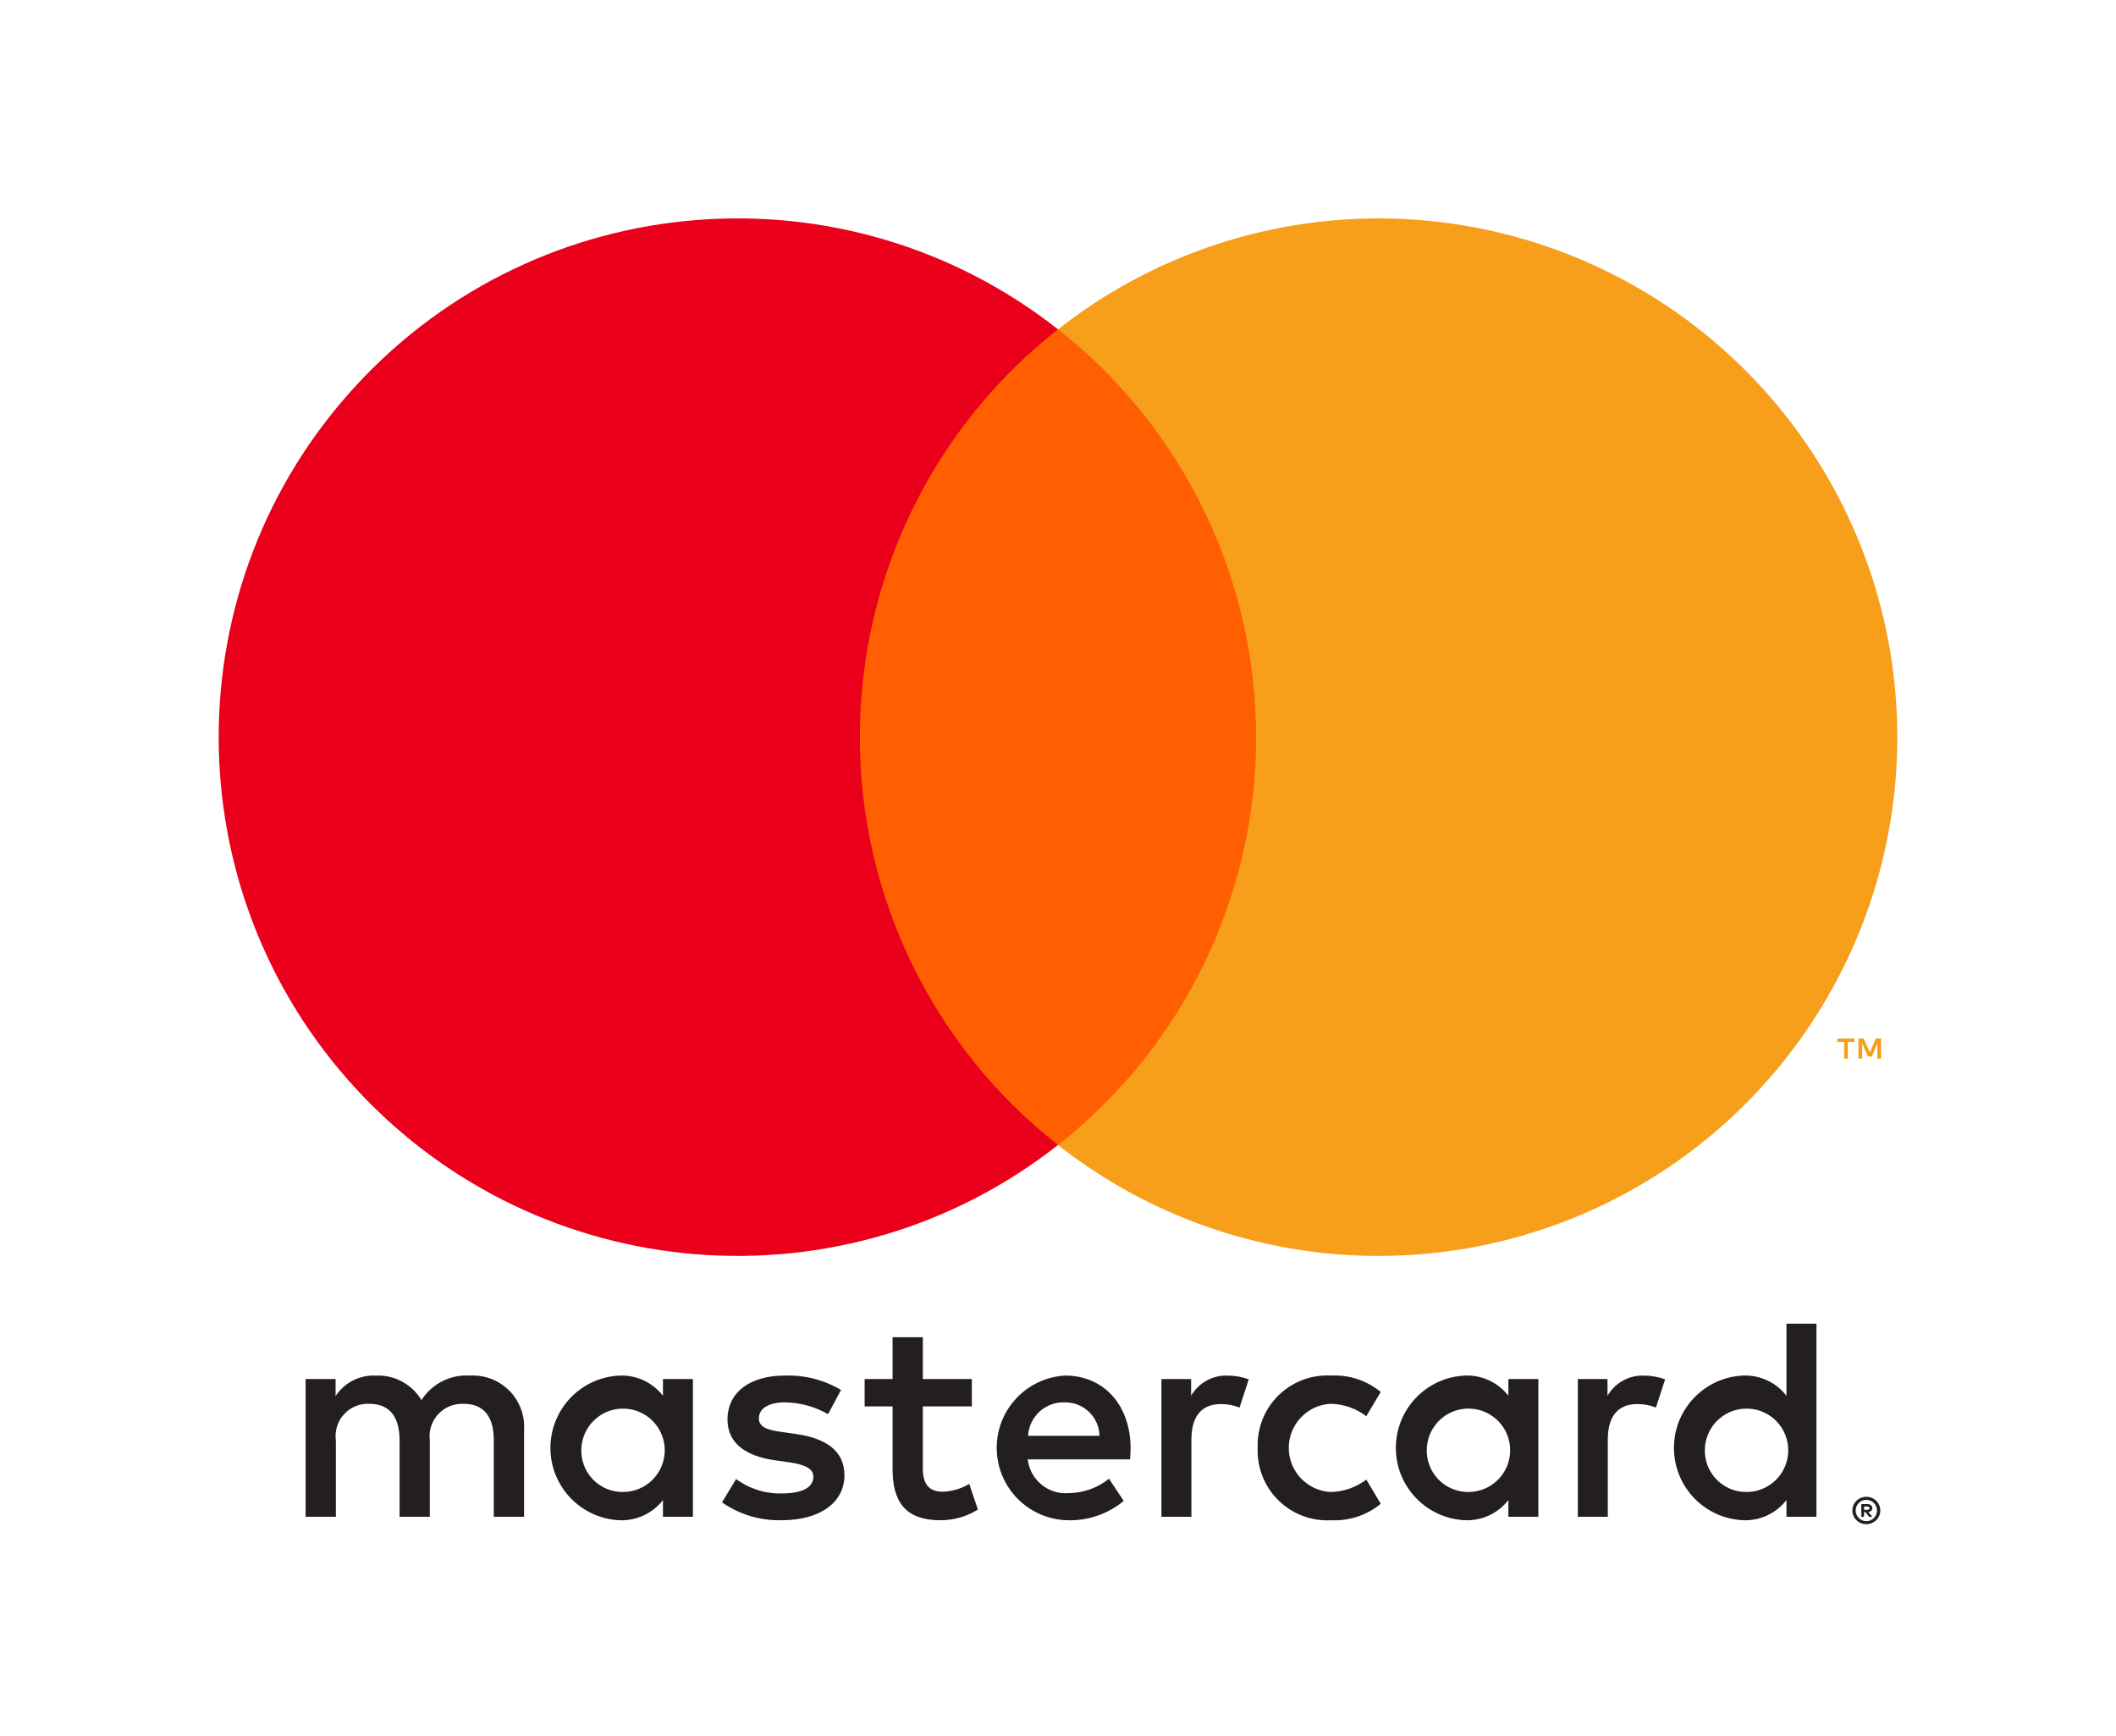
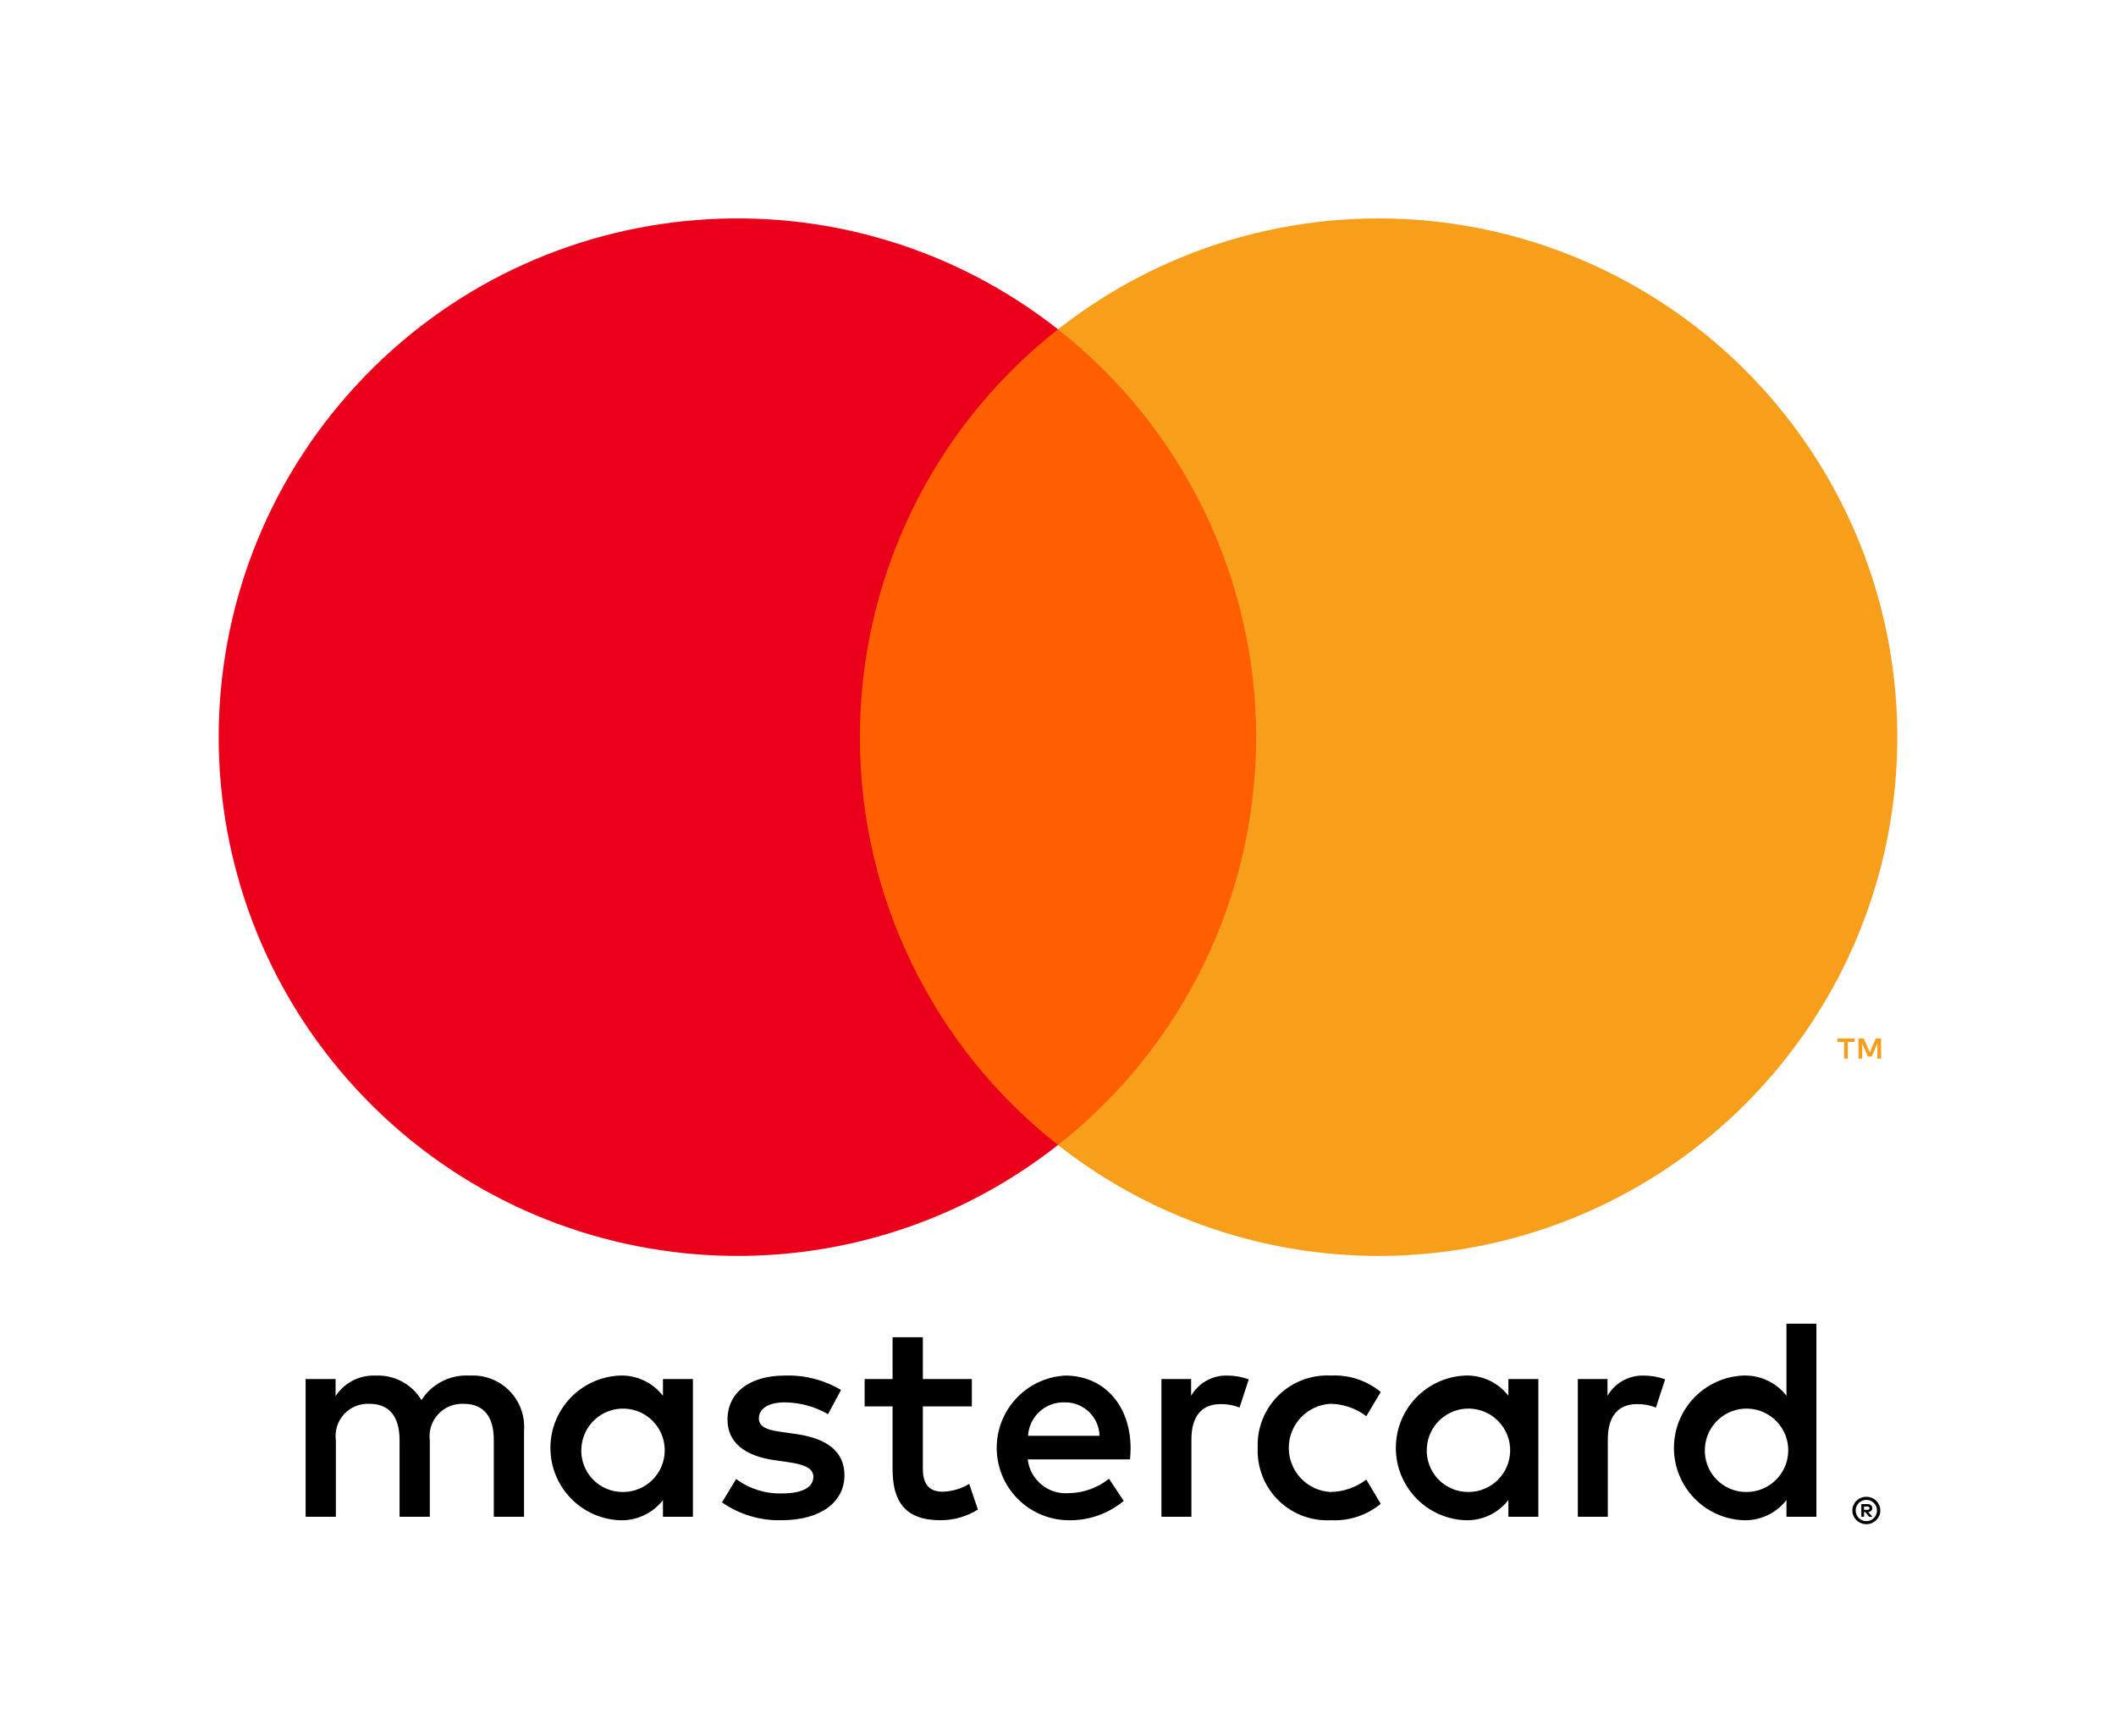
<svg xmlns="http://www.w3.org/2000/svg" width="2.039in" height="1.672in" viewBox="0 0 146.802 120.415">
  <g>
    <rect width="146.802" height="120.415" style="fill: none" />
    <g>
-       <path d="M358.944,351.051V345.052a3.558,3.558,0,0,0-3.759-3.799,3.702,3.702,0,0,0-3.36,1.7,3.511,3.511,0,0,0-3.16-1.7,3.161,3.161,0,0,0-2.8,1.42v-1.18h-2.08v9.559h2.1v-5.299a2.236,2.236,0,0,1,2.34-2.54c1.38,0,2.08.9,2.08,2.52v5.319h2.1v-5.299a2.254,2.254,0,0,1,2.34-2.54c1.42,0,2.1.9,2.1,2.52v5.319Zm31.076-9.559h-3.4V338.593h-2.1v2.9h-1.94v1.9h1.94v4.359c0,2.22.86,3.54,3.32,3.54a4.885,4.885,0,0,0,2.6-.74l-.6-1.78a3.839,3.839,0,0,1-1.84.54c-1.04,0-1.38-.64-1.38-1.6v-4.319h3.4Zm17.738-.24a2.819,2.819,0,0,0-2.52,1.4v-1.16h-2.06v9.559h2.08v-5.359c0-1.58.68-2.46,2.04-2.46a3.388,3.388,0,0,1,1.3.24l.64-1.96a4.446,4.446,0,0,0-1.48-.26Zm-26.816 1a7.148,7.148,0,0,0-3.9-1c-2.42,0-3.979,1.16-3.979,3.059,0,1.56,1.16,2.52,3.299,2.82l.98.14c1.14.16,1.68.46,1.68 1,0,.74-.76,1.16-2.18,1.16a5.092,5.092,0,0,1-3.18-1l-.98,1.62a6.897,6.897,0,0,0,4.139,1.24c2.76,0,4.359-1.3,4.359-3.12,0-1.68-1.26-2.56-3.339-2.86l-.98-.14c-.9-.12-1.62-.3-1.62-.94,0-.7.68-1.12,1.82-1.12a6.163,6.163,0,0,1,2.98.82Zm55.712-1a2.819,2.819,0,0,0-2.52,1.4v-1.16h-2.06v9.559h2.08v-5.359c0-1.58.68-2.46,2.04-2.46a3.389,3.389,0,0,1,1.3.24l.64-1.96a4.447,4.447,0,0,0-1.48-.26Zm-26.796,5.019a4.829,4.829,0,0,0,5.099,5.02,5.007,5.007,0,0,0,3.439-1.14l-1-1.68a4.202,4.202,0,0,1-2.5.86,3.065,3.065,0,0,1,0-6.119,4.201,4.201,0,0,1,2.5.86l1-1.68a5.008,5.008,0,0,0-3.439-1.14,4.829,4.829,0,0,0-5.099,5.019Zm19.477,0v-4.779h-2.08v1.16a3.626,3.626,0,0,0-3.02-1.4,5.025,5.025,0,0,0,0,10.039,3.626,3.626,0,0,0,3.02-1.4v1.16H429.334Zm-7.739,0a2.894,2.894,0,1,1,2.9,3.06,2.867,2.867,0,0,1-2.9-3.06Zm-25.096-5.019a5.024,5.024,0,0,0,.14,10.039,5.81,5.81,0,0,0,3.919-1.34l-1.02-1.54a4.554,4.554,0,0,1-2.78 1,2.655,2.655,0,0,1-2.86-2.34H400.998c.02-.26.04-.52.04-.8-.02-2.979-1.86-5.019-4.539-5.019Zm-.04,1.86a2.374,2.374,0,0,1,2.42,2.32h-4.959a2.461,2.461,0,0,1,2.54-2.32Zm52.173,3.159v-8.618h-2.08v4.999a3.626,3.626,0,0,0-3.019-1.4,5.025,5.025,0,0,0,0,10.039,3.626,3.626,0,0,0,3.019-1.4v1.16h2.08Zm3.467,3.394a.954.954,0,0,1,.376.075.976.976,0,0,1,.307.204.957.957,0,0,1,.207.303.934.934,0,0,1,0,.737.965.965,0,0,1-.207.301.998.998,0,0,1-.307.205.939.939,0,0,1-.376.076.968.968,0,0,1-.898-.582.936.936,0,0,1,0-.737.963.963,0,0,1,.206-.303.949.949,0,0,1,.308-.204A.982.982,0,0,1,452.098,349.666Zm0,1.691a.707.707,0,0,0,.287-.058.754.754,0,0,0,.233-.158.745.745,0,0,0,0-1.048.738.738,0,0,0-.233-.157.717.717,0,0,0-.287-.057.747.747,0,0,0-.292.057.73.73,0,0,0-.236.157.744.744,0,0,0,0,1.048.745.745,0,0,0,.236.158A.737.737,0,0,0,452.098,351.357Zm.056-1.185a.402.402,0,0,1,.262.076.253.253,0,0,1,.092.206.24.24,0,0,1-.073.18.35.35,0,0,1-.208.087l.289.333h-.226l-.268-.331h-.086v.331h-.189v-.883Zm-.219.166v.235h.217a.213.213,0,0,0,.119-.029.1.1,0,0,0,.044-.089.098.098,0,0,0-.044-.087.215.215,0,0,0-.119-.029Zm-11.043-4.065a2.894,2.894,0,1,1,2.9,3.06,2.867,2.867,0,0,1-2.9-3.06Zm-70.23,0v-4.779h-2.08v1.16a3.626,3.626,0,0,0-3.02-1.4,5.025,5.025,0,0,0,0,10.039,3.626,3.626,0,0,0,3.02-1.4v1.16h2.08Zm-7.739,0a2.894,2.894,0,1,1,2.9,3.06A2.867,2.867,0,0,1,362.923,346.272Z" transform="translate(-322.5984 -245.7927)" style="fill: #231f20" />
+       <path d="M358.944,351.051V345.052a3.558,3.558,0,0,0-3.759-3.799,3.702,3.702,0,0,0-3.36,1.7,3.511,3.511,0,0,0-3.16-1.7,3.161,3.161,0,0,0-2.8,1.42v-1.18h-2.08v9.559h2.1v-5.299a2.236,2.236,0,0,1,2.34-2.54c1.38,0,2.08.9,2.08,2.52v5.319h2.1v-5.299a2.254,2.254,0,0,1,2.34-2.54c1.42,0,2.1.9,2.1,2.52v5.319Zm31.076-9.559h-3.4V338.593h-2.1v2.9h-1.94v1.9h1.94v4.359c0,2.22.86,3.54,3.32,3.54a4.885,4.885,0,0,0,2.6-.74l-.6-1.78a3.839,3.839,0,0,1-1.84.54c-1.04,0-1.38-.64-1.38-1.6v-4.319h3.4Zm17.738-.24a2.819,2.819,0,0,0-2.52,1.4v-1.16h-2.06v9.559h2.08v-5.359c0-1.58.68-2.46,2.04-2.46a3.388,3.388,0,0,1,1.3.24l.64-1.96a4.446,4.446,0,0,0-1.48-.26Zm-26.816 1a7.148,7.148,0,0,0-3.9-1c-2.42,0-3.979,1.16-3.979,3.059,0,1.56,1.16,2.52,3.299,2.82l.98.14c1.14.16,1.68.46,1.68 1,0,.74-.76,1.16-2.18,1.16a5.092,5.092,0,0,1-3.18-1l-.98,1.62a6.897,6.897,0,0,0,4.139,1.24c2.76,0,4.359-1.3,4.359-3.12,0-1.68-1.26-2.56-3.339-2.86l-.98-.14c-.9-.12-1.62-.3-1.62-.94,0-.7.68-1.12,1.82-1.12a6.163,6.163,0,0,1,2.98.82Zm55.712-1a2.819,2.819,0,0,0-2.52,1.4v-1.16h-2.06v9.559h2.08v-5.359c0-1.58.68-2.46,2.04-2.46a3.389,3.389,0,0,1,1.3.24l.64-1.96a4.447,4.447,0,0,0-1.48-.26Zm-26.796,5.019a4.829,4.829,0,0,0,5.099,5.02,5.007,5.007,0,0,0,3.439-1.14l-1-1.68a4.202,4.202,0,0,1-2.5.86,3.065,3.065,0,0,1,0-6.119,4.201,4.201,0,0,1,2.5.86l1-1.68a5.008,5.008,0,0,0-3.439-1.14,4.829,4.829,0,0,0-5.099,5.019Zm19.477,0v-4.779h-2.08v1.16a3.626,3.626,0,0,0-3.02-1.4,5.025,5.025,0,0,0,0,10.039,3.626,3.626,0,0,0,3.02-1.4v1.16H429.334Zm-7.739,0a2.894,2.894,0,1,1,2.9,3.06,2.867,2.867,0,0,1-2.9-3.06Zm-25.096-5.019a5.024,5.024,0,0,0,.14,10.039,5.81,5.81,0,0,0,3.919-1.34l-1.02-1.54a4.554,4.554,0,0,1-2.78 1,2.655,2.655,0,0,1-2.86-2.34H400.998c.02-.26.04-.52.04-.8-.02-2.979-1.86-5.019-4.539-5.019Zm-.04,1.86a2.374,2.374,0,0,1,2.42,2.32h-4.959a2.461,2.461,0,0,1,2.54-2.32Zm52.173,3.159v-8.618h-2.08v4.999a3.626,3.626,0,0,0-3.019-1.4,5.025,5.025,0,0,0,0,10.039,3.626,3.626,0,0,0,3.019-1.4v1.16h2.08Zm3.467,3.394a.954.954,0,0,1,.376.075.976.976,0,0,1,.307.204.957.957,0,0,1,.207.303.934.934,0,0,1,0,.737.965.965,0,0,1-.207.301.998.998,0,0,1-.307.205.939.939,0,0,1-.376.076.968.968,0,0,1-.898-.582.936.936,0,0,1,0-.737.963.963,0,0,1,.206-.303.949.949,0,0,1,.308-.204A.982.982,0,0,1,452.098,349.666Zm0,1.691a.707.707,0,0,0,.287-.058.754.754,0,0,0,.233-.158.745.745,0,0,0,0-1.048.738.738,0,0,0-.233-.157.717.717,0,0,0-.287-.057.747.747,0,0,0-.292.057.73.73,0,0,0-.236.157.744.744,0,0,0,0,1.048.745.745,0,0,0,.236.158A.737.737,0,0,0,452.098,351.357Zm.056-1.185a.402.402,0,0,1,.262.076.253.253,0,0,1,.092.206.24.24,0,0,1-.073.18.35.35,0,0,1-.208.087l.289.333h-.226l-.268-.331h-.086v.331h-.189v-.883Zm-.219.166v.235h.217a.213.213,0,0,0,.119-.029.1.1,0,0,0,.044-.089.098.098,0,0,0-.044-.087.215.215,0,0,0-.119-.029Zm-11.043-4.065a2.894,2.894,0,1,1,2.9,3.06,2.867,2.867,0,0,1-2.9-3.06Zm-70.23,0v-4.779h-2.08v1.16a3.626,3.626,0,0,0-3.02-1.4,5.025,5.025,0,0,0,0,10.039,3.626,3.626,0,0,0,3.02-1.4v1.16h2.08Zm-7.739,0a2.894,2.894,0,1,1,2.9,3.06A2.867,2.867,0,0,1,362.923,346.272Z" transform="translate(-322.5984 -245.7927)" style="fill: currentColor" />
      <g>
        <rect x="57.651" y="22.854" width="31.5" height="56.606" style="fill: #ff5f00" />
        <path d="M382.25,296.95A35.938,35.938,0,0,1,396,268.646a36,36,0,1,0,0,56.606A35.938,35.938,0,0,1,382.25,296.95Z" transform="translate(-322.5984 -245.7927)" style="fill: #eb001b" />
        <path d="M454.245,296.95A35.999,35.999,0,0,1,396,325.253a36.005,36.005,0,0,0,0-56.606,35.999,35.999,0,0,1,58.245,28.303Z" transform="translate(-322.5984 -245.7927)" style="fill: #f79e1b" />
        <path d="M450.81,319.257v-1.159h.467v-.236h-1.19v.236h.468v1.159Zm2.311,0v-1.397h-.365l-.42.961-.42-.961h-.365v1.397h.258v-1.054l.394.909h.267l.394-.911v1.056Z" transform="translate(-322.5984 -245.7927)" style="fill: #f79e1b" />
      </g>
    </g>
  </g>
</svg>
